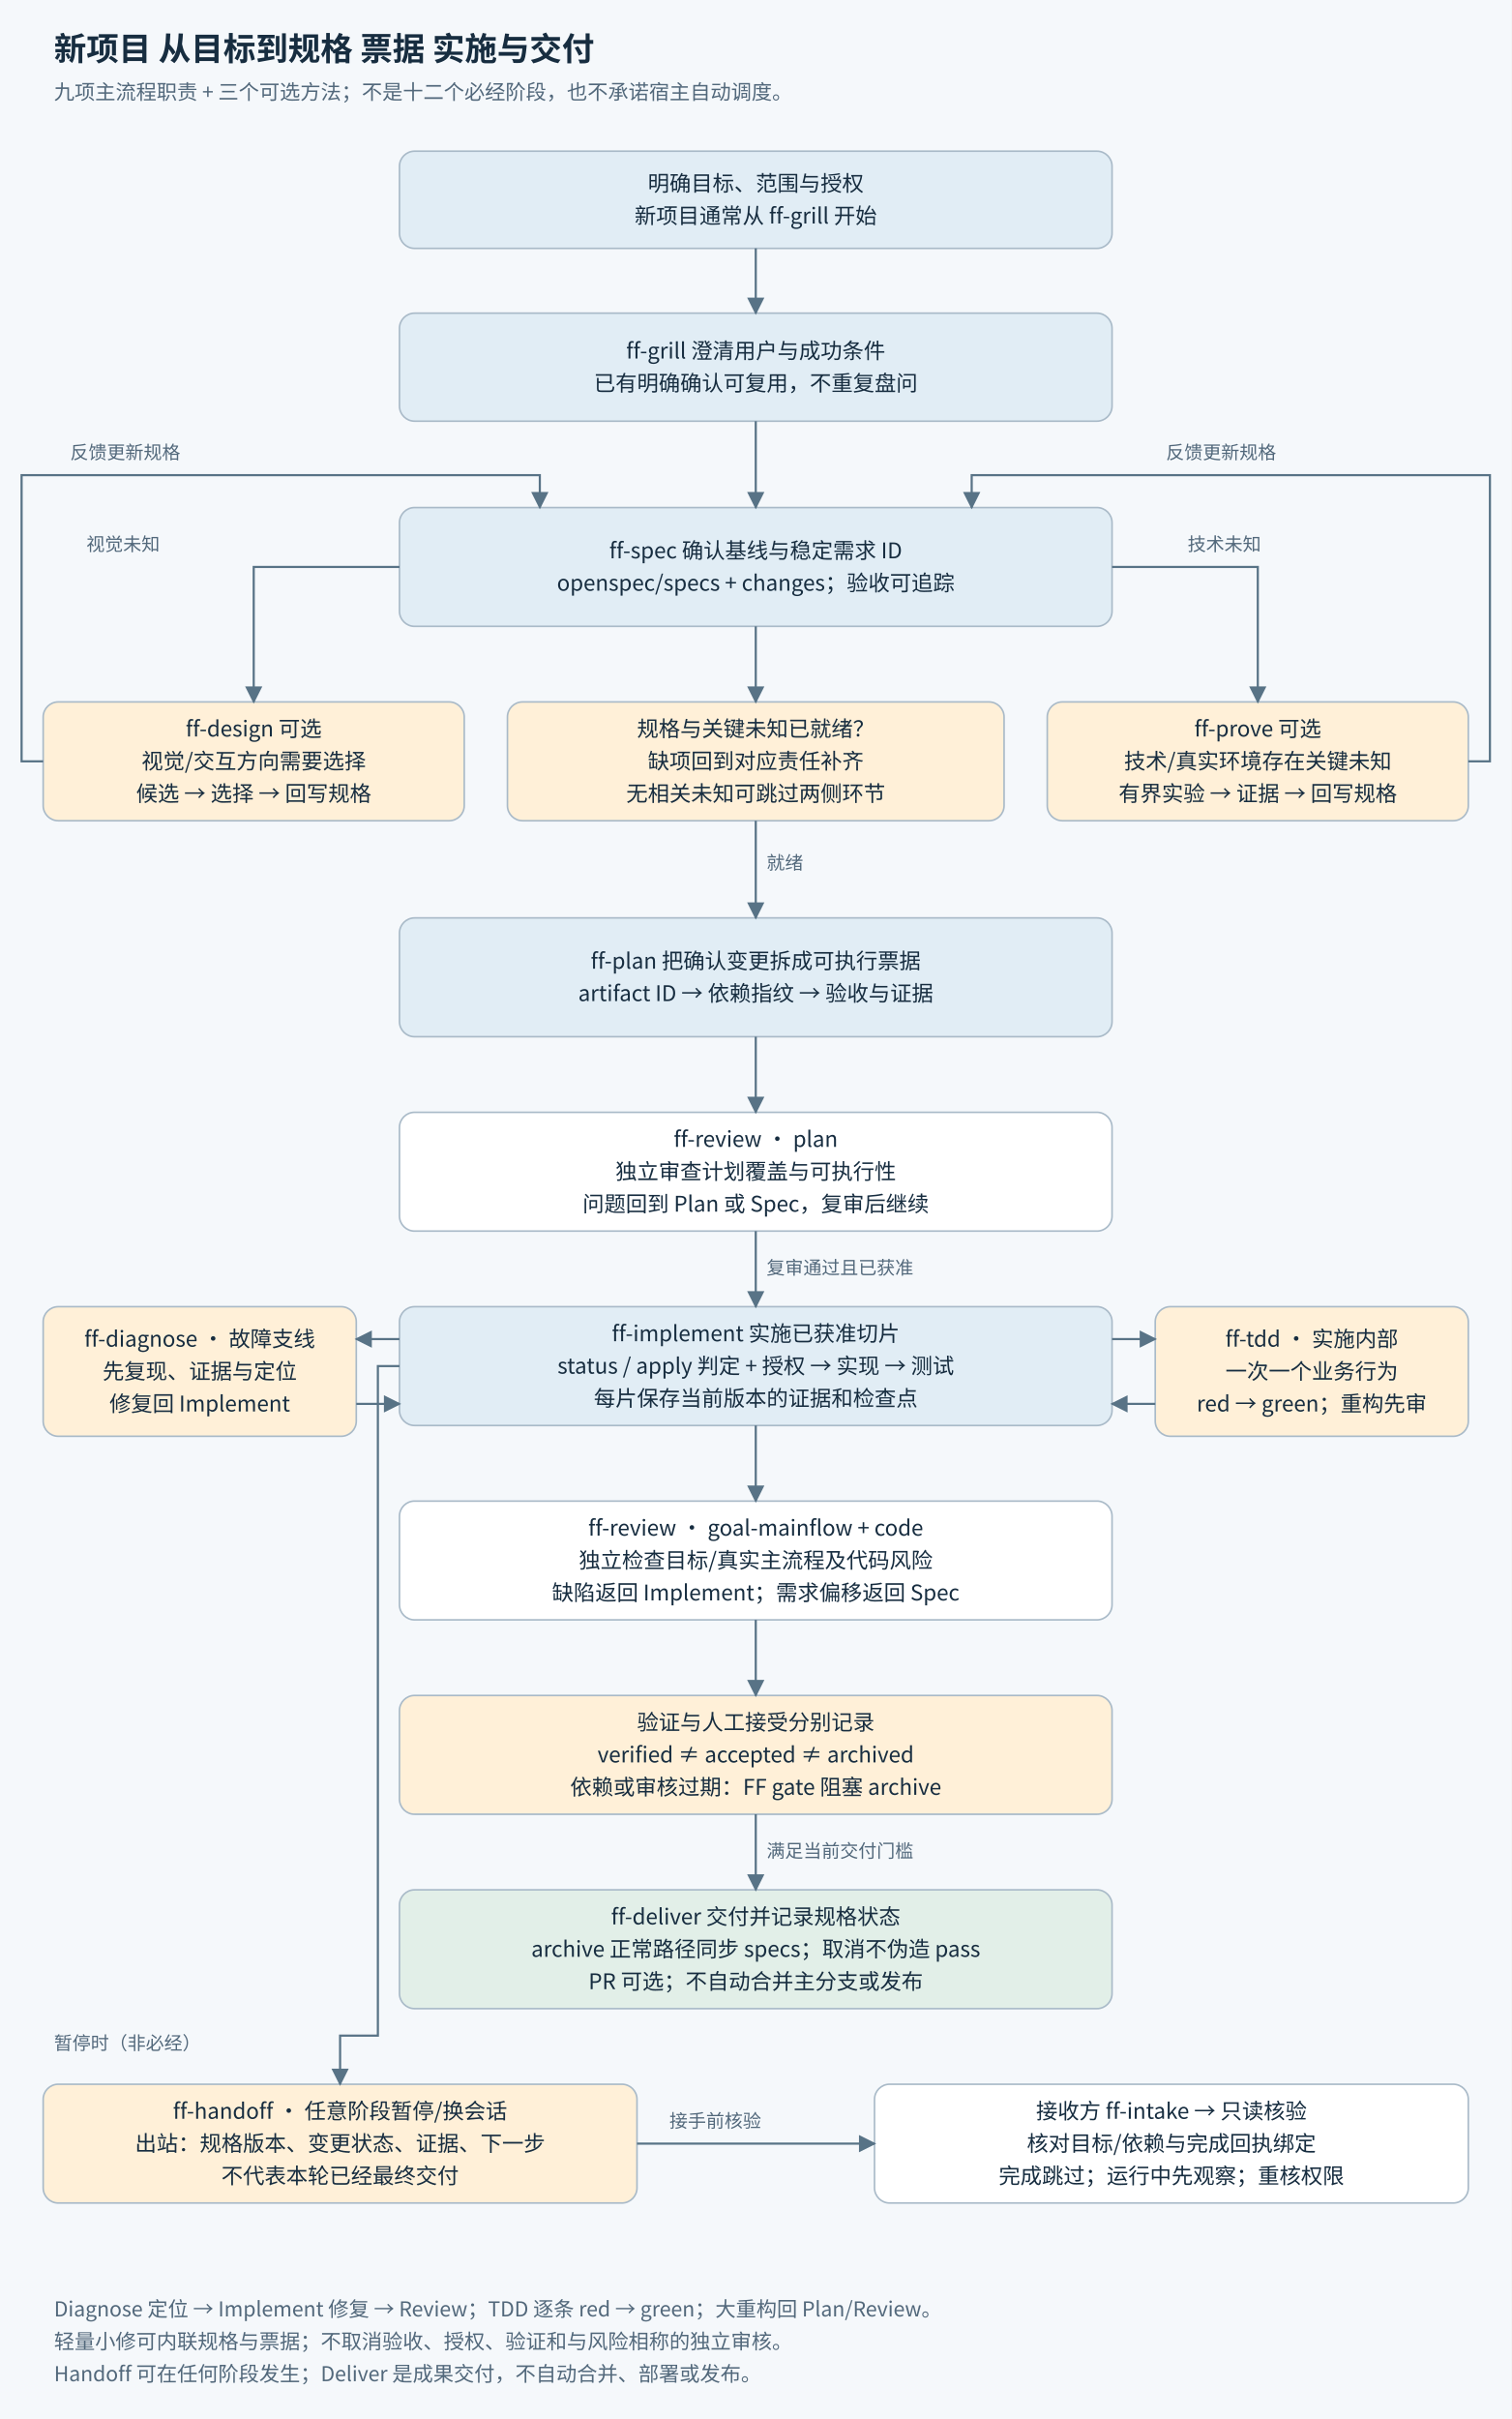
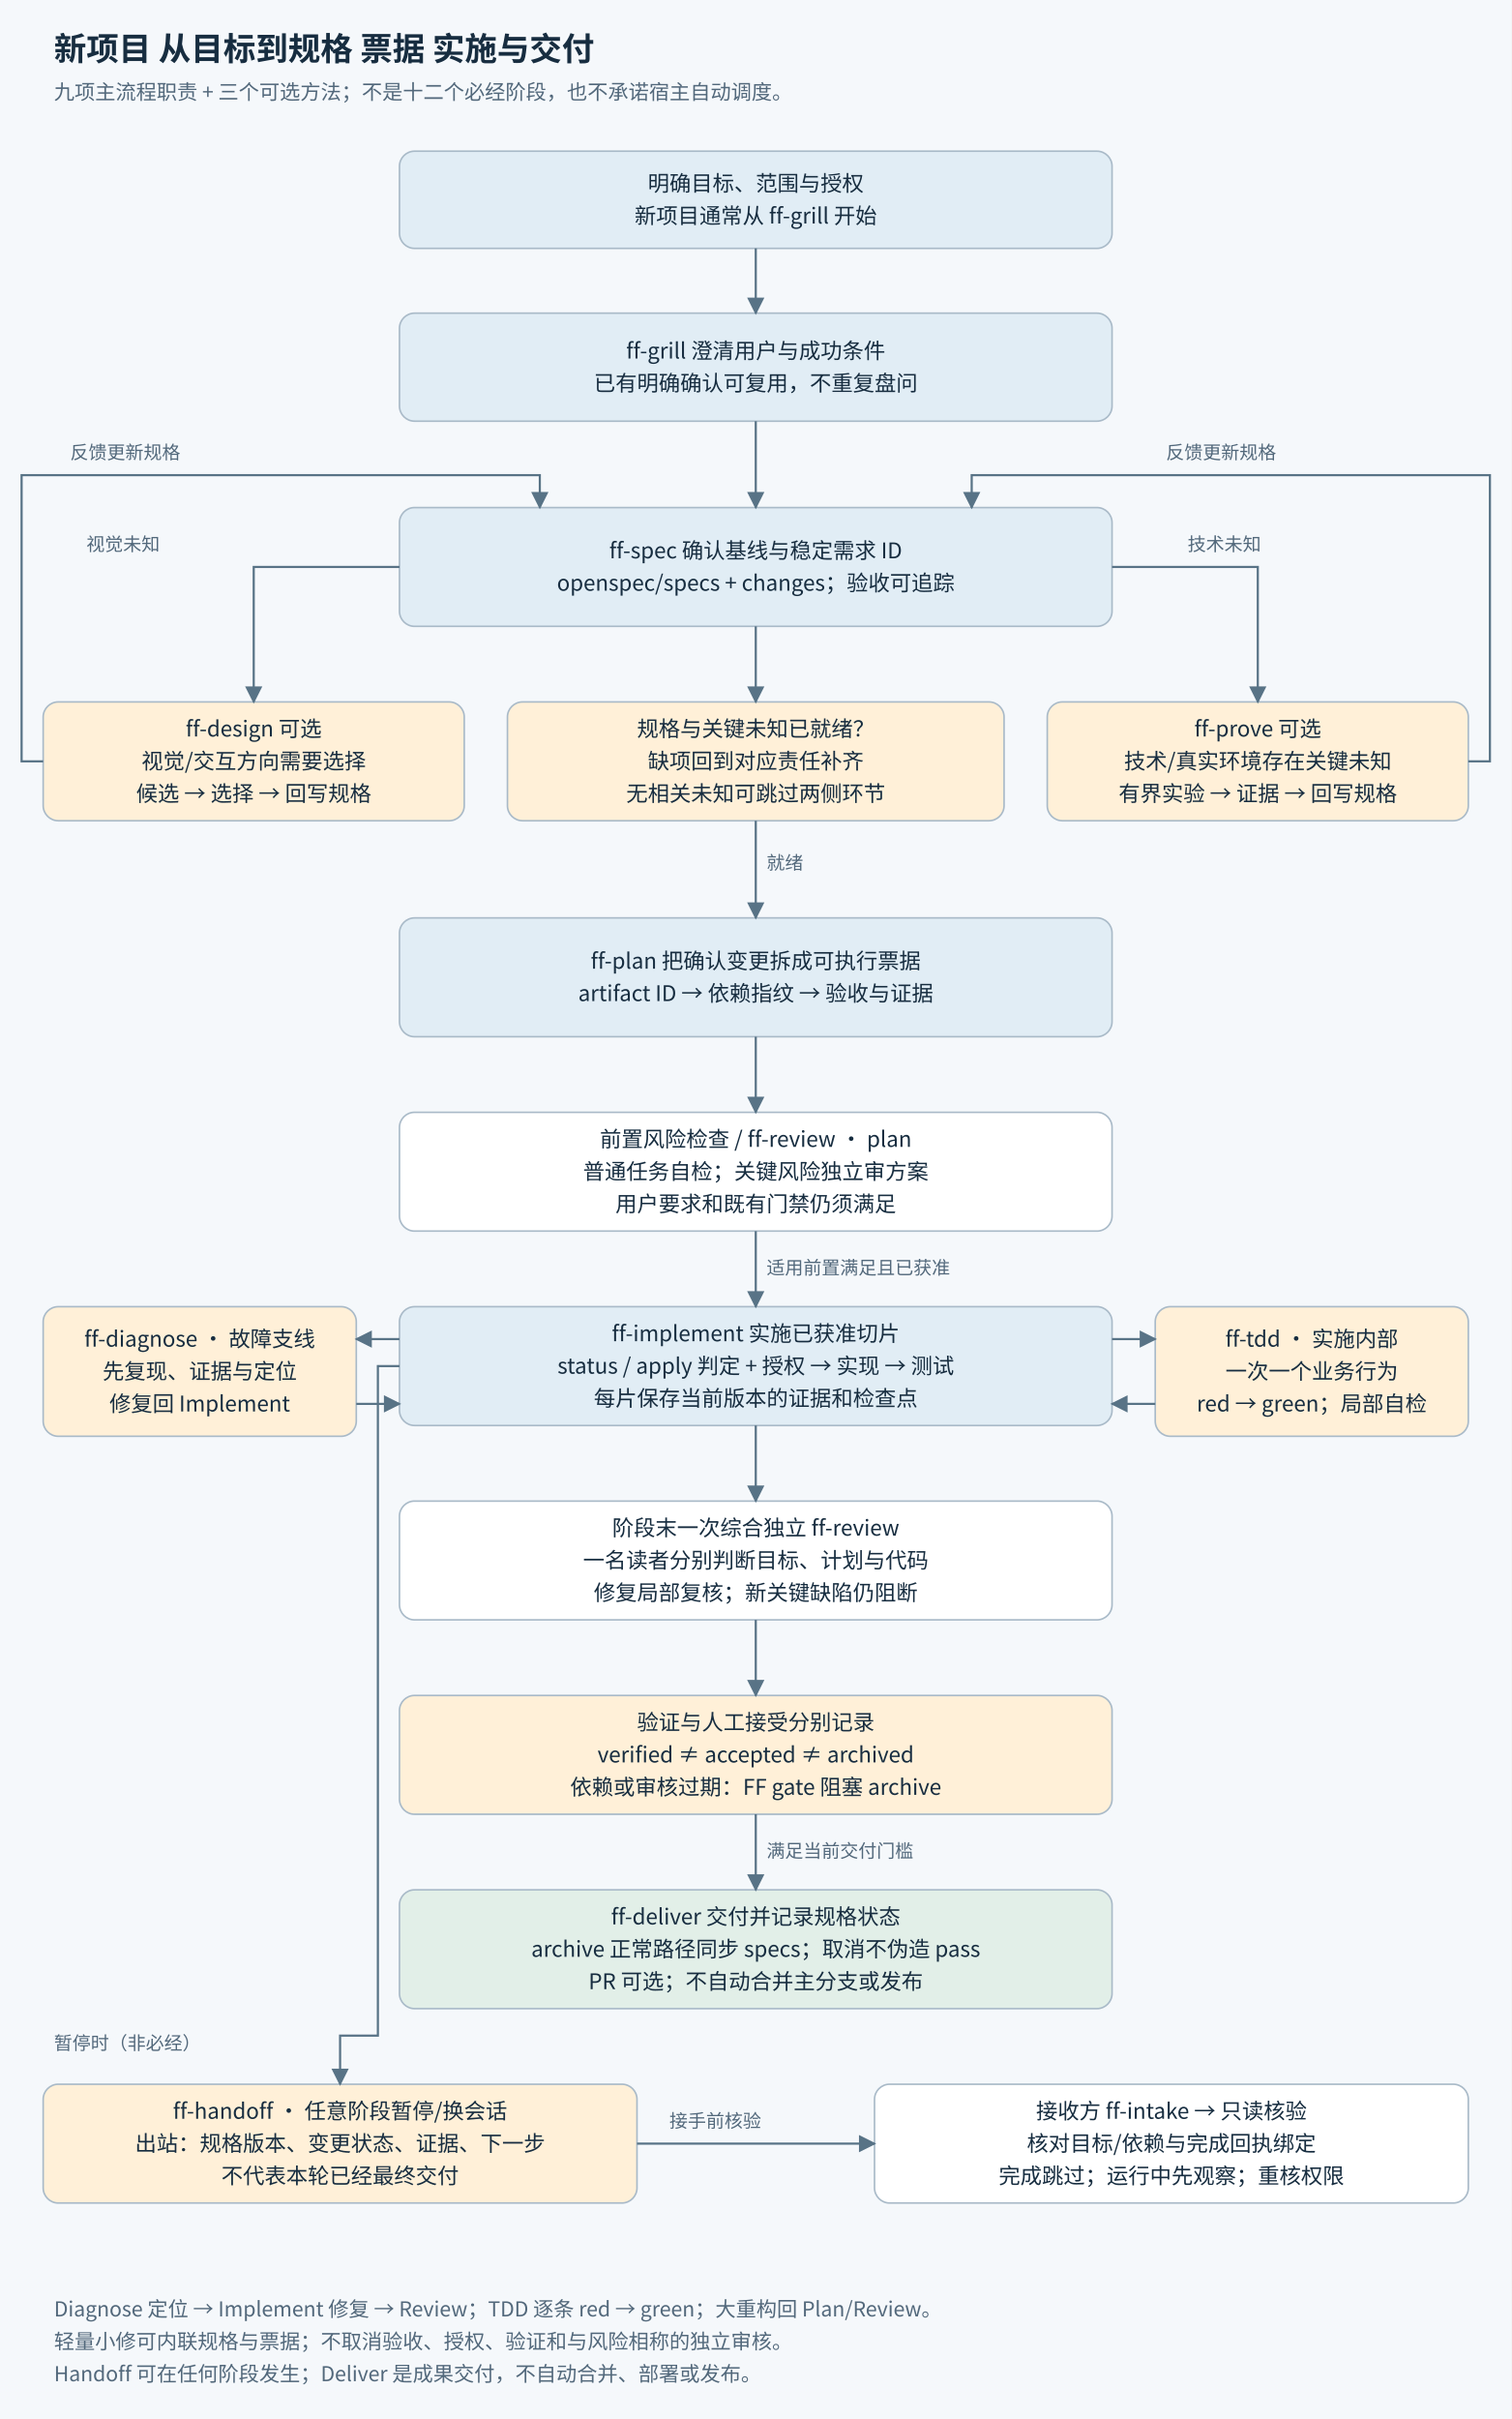
<svg xmlns="http://www.w3.org/2000/svg" width="1400" height="2240" viewBox="0 0 1400 2240" role="img" aria-label="新项目 从目标到规格 票据 实施与交付">
  <defs>
    <marker id="a" viewBox="0 0 10 10" refX="9" refY="5" markerWidth="8" markerHeight="8" orient="auto-start-reverse">
      <path d="M0 0 L10 5 L0 10Z" fill="#587386" />
    </marker>
  </defs>
  <rect width="1400" height="2240" fill="#f5f8fb" />
  <style>text{font-family:"Noto Sans CJK SC","Microsoft YaHei",sans-serif;fill:#172d40}.t{font-size:30px;font-weight:700}.s{font-size:19px;fill:#52687b}.n{font-size:20px}.e{font-size:17px;fill:#52687b}</style>
  <text x="50" y="56" class="t">新项目 从目标到规格 票据 实施与交付</text>
  <text x="50" y="92" class="s">九项主流程职责 + 三个可选方法；不是十二个必经阶段，也不承诺宿主自动调度。</text>
  <rect x="370" y="140" width="660" height="90" rx="14" fill="#e1edf5" stroke="#a9bac8" stroke-width="1.5" />
  <text x="700.0" y="177.0" text-anchor="middle" class="n">明确目标、范围与授权</text>
  <text x="700.0" y="207.0" text-anchor="middle" class="n">新项目通常从 ff-grill 开始</text>
  <rect x="370" y="290" width="660" height="100" rx="14" fill="#e1edf5" stroke="#a9bac8" stroke-width="1.5" />
  <text x="700.0" y="332.0" text-anchor="middle" class="n">ff-grill 澄清用户与成功条件</text>
  <text x="700.0" y="362.0" text-anchor="middle" class="n">已有明确确认可复用，不重复盘问</text>
  <rect x="370" y="470" width="660" height="110" rx="14" fill="#e1edf5" stroke="#a9bac8" stroke-width="1.5" />
  <text x="700.0" y="517.0" text-anchor="middle" class="n">ff-spec 确认基线与稳定需求 ID</text>
  <text x="700.0" y="547.0" text-anchor="middle" class="n">openspec/specs + changes；验收可追踪</text>
  <rect x="40" y="650" width="390" height="110" rx="14" fill="#fff0d8" stroke="#a9bac8" stroke-width="1.5" />
  <text x="235.0" y="682.0" text-anchor="middle" class="n">ff-design 可选</text>
  <text x="235.0" y="712.0" text-anchor="middle" class="n">视觉/交互方向需要选择</text>
  <text x="235.0" y="742.0" text-anchor="middle" class="n">候选 → 选择 → 回写规格</text>
  <rect x="970" y="650" width="390" height="110" rx="14" fill="#fff0d8" stroke="#a9bac8" stroke-width="1.5" />
  <text x="1165.0" y="682.0" text-anchor="middle" class="n">ff-prove 可选</text>
  <text x="1165.0" y="712.0" text-anchor="middle" class="n">技术/真实环境存在关键未知</text>
  <text x="1165.0" y="742.0" text-anchor="middle" class="n">有界实验 → 证据 → 回写规格</text>
  <rect x="470" y="650" width="460" height="110" rx="14" fill="#fff0d8" stroke="#a9bac8" stroke-width="1.5" />
  <text x="700.0" y="682.0" text-anchor="middle" class="n">规格与关键未知已就绪？</text>
  <text x="700.0" y="712.0" text-anchor="middle" class="n">缺项回到对应责任补齐</text>
  <text x="700.0" y="742.0" text-anchor="middle" class="n">无相关未知可跳过两侧环节</text>
  <rect x="370" y="850" width="660" height="110" rx="14" fill="#e1edf5" stroke="#a9bac8" stroke-width="1.5" />
  <text x="700.0" y="897.0" text-anchor="middle" class="n">ff-plan 把确认变更拆成可执行票据</text>
  <text x="700.0" y="927.0" text-anchor="middle" class="n">artifact ID → 依赖指纹 → 验收与证据</text>
  <rect x="370" y="1030" width="660" height="110" rx="14" fill="#ffffff" stroke="#a9bac8" stroke-width="1.5" />
-   <text x="700.0" y="1062.0" text-anchor="middle" class="n">ff-review · plan</text>
-   <text x="700.0" y="1092.0" text-anchor="middle" class="n">独立审查计划覆盖与可执行性</text>
-   <text x="700.0" y="1122.0" text-anchor="middle" class="n">问题回到 Plan 或 Spec，复审后继续</text>
+   <text x="700.0" y="1062.0" text-anchor="middle" class="n">前置风险检查 / ff-review · plan</text>
+   <text x="700.0" y="1092.0" text-anchor="middle" class="n">普通任务自检；关键风险独立审方案</text>
+   <text x="700.0" y="1122.0" text-anchor="middle" class="n">用户要求和既有门禁仍须满足</text>
  <rect x="370" y="1210" width="660" height="110" rx="14" fill="#e1edf5" stroke="#a9bac8" stroke-width="1.5" />
  <text x="700.0" y="1242.0" text-anchor="middle" class="n">ff-implement 实施已获准切片</text>
  <text x="700.0" y="1272.0" text-anchor="middle" class="n">status / apply 判定 + 授权 → 实现 → 测试</text>
  <text x="700.0" y="1302.0" text-anchor="middle" class="n">每片保存当前版本的证据和检查点</text>
  <rect x="370" y="1390" width="660" height="110" rx="14" fill="#ffffff" stroke="#a9bac8" stroke-width="1.5" />
-   <text x="700.0" y="1422.0" text-anchor="middle" class="n">ff-review · goal-mainflow + code</text>
-   <text x="700.0" y="1452.0" text-anchor="middle" class="n">独立检查目标/真实主流程及代码风险</text>
-   <text x="700.0" y="1482.0" text-anchor="middle" class="n">缺陷返回 Implement；需求偏移返回 Spec</text>
+   <text x="700.0" y="1422.0" text-anchor="middle" class="n">阶段末一次综合独立 ff-review</text>
+   <text x="700.0" y="1452.0" text-anchor="middle" class="n">一名读者分别判断目标、计划与代码</text>
+   <text x="700.0" y="1482.0" text-anchor="middle" class="n">修复局部复核；新关键缺陷仍阻断</text>
  <rect x="370" y="1570" width="660" height="110" rx="14" fill="#fff0d8" stroke="#a9bac8" stroke-width="1.5" />
  <text x="700.0" y="1602.0" text-anchor="middle" class="n">验证与人工接受分别记录</text>
  <text x="700.0" y="1632.0" text-anchor="middle" class="n">verified ≠ accepted ≠ archived</text>
  <text x="700.0" y="1662.0" text-anchor="middle" class="n">依赖或审核过期：FF gate 阻塞 archive</text>
  <rect x="370" y="1750" width="660" height="110" rx="14" fill="#e2efe8" stroke="#a9bac8" stroke-width="1.5" />
  <text x="700.0" y="1782.0" text-anchor="middle" class="n">ff-deliver 交付并记录规格状态</text>
  <text x="700.0" y="1812.0" text-anchor="middle" class="n">archive 正常路径同步 specs；取消不伪造 pass</text>
  <text x="700.0" y="1842.0" text-anchor="middle" class="n">PR 可选；不自动合并主分支或发布</text>
  <rect x="40" y="1210" width="290" height="120" rx="14" fill="#fff0d8" stroke="#a9bac8" stroke-width="1.5" />
  <text x="185.0" y="1247.0" text-anchor="middle" class="n">ff-diagnose · 故障支线</text>
  <text x="185.0" y="1277.0" text-anchor="middle" class="n">先复现、证据与定位</text>
  <text x="185.0" y="1307.0" text-anchor="middle" class="n">修复回 Implement</text>
  <rect x="1070" y="1210" width="290" height="120" rx="14" fill="#fff0d8" stroke="#a9bac8" stroke-width="1.5" />
  <text x="1215.0" y="1247.0" text-anchor="middle" class="n">ff-tdd · 实施内部</text>
  <text x="1215.0" y="1277.0" text-anchor="middle" class="n">一次一个业务行为</text>
-   <text x="1215.0" y="1307.0" text-anchor="middle" class="n">red → green；重构先审</text>
+   <text x="1215.0" y="1307.0" text-anchor="middle" class="n">red → green；局部自检</text>
  <rect x="40" y="1930" width="550" height="110" rx="14" fill="#fff0d8" stroke="#a9bac8" stroke-width="1.5" />
  <text x="315.0" y="1962.0" text-anchor="middle" class="n">ff-handoff · 任意阶段暂停/换会话</text>
  <text x="315.0" y="1992.0" text-anchor="middle" class="n">出站：规格版本、变更状态、证据、下一步</text>
  <text x="315.0" y="2022.0" text-anchor="middle" class="n">不代表本轮已经最终交付</text>
  <rect x="810" y="1930" width="550" height="110" rx="14" fill="#ffffff" stroke="#a9bac8" stroke-width="1.5" />
  <text x="1085.0" y="1962.0" text-anchor="middle" class="n">接收方 ff-intake → 只读核验</text>
  <text x="1085.0" y="1992.0" text-anchor="middle" class="n">核对目标/依赖与完成回执绑定</text>
  <text x="1085.0" y="2022.0" text-anchor="middle" class="n">完成跳过；运行中先观察；重核权限</text>
  <polyline points="700,230 700,290" fill="none" stroke="#587386" stroke-width="2" marker-end="url(#a)" />
  <polyline points="700,390 700,470" fill="none" stroke="#587386" stroke-width="2" marker-end="url(#a)" />
  <polyline points="700,580 700,650" fill="none" stroke="#587386" stroke-width="2" marker-end="url(#a)" />
  <polyline points="370,525 235,525 235,650" fill="none" stroke="#587386" stroke-width="2" marker-end="url(#a)" />
  <text x="80" y="510" class="e">视觉未知</text>
  <polyline points="1030,525 1165,525 1165,650" fill="none" stroke="#587386" stroke-width="2" marker-end="url(#a)" />
  <text x="1100" y="510" class="e">技术未知</text>
  <polyline points="40,705 20,705 20,440 500,440 500,470" fill="none" stroke="#587386" stroke-width="2" marker-end="url(#a)" />
  <text x="65" y="425" class="e">反馈更新规格</text>
  <polyline points="1360,705 1380,705 1380,440 900,440 900,470" fill="none" stroke="#587386" stroke-width="2" marker-end="url(#a)" />
  <text x="1080" y="425" class="e">反馈更新规格</text>
  <polyline points="700,760 700,850" fill="none" stroke="#587386" stroke-width="2" marker-end="url(#a)" />
  <text x="710" y="805" class="e">就绪</text>
  <polyline points="700,960 700,1030" fill="none" stroke="#587386" stroke-width="2" marker-end="url(#a)" />
  <polyline points="700,1140 700,1210" fill="none" stroke="#587386" stroke-width="2" marker-end="url(#a)" />
-   <text x="710" y="1180" class="e">复审通过且已获准</text>
+   <text x="710" y="1180" class="e">适用前置满足且已获准</text>
  <polyline points="700,1320 700,1390" fill="none" stroke="#587386" stroke-width="2" marker-end="url(#a)" />
  <polyline points="700,1500 700,1570" fill="none" stroke="#587386" stroke-width="2" marker-end="url(#a)" />
  <polyline points="700,1680 700,1750" fill="none" stroke="#587386" stroke-width="2" marker-end="url(#a)" />
  <text x="710" y="1720" class="e">满足当前交付门槛</text>
  <polyline points="370,1240 330,1240" fill="none" stroke="#587386" stroke-width="2" marker-end="url(#a)" />
  <polyline points="330,1300 370,1300" fill="none" stroke="#587386" stroke-width="2" marker-end="url(#a)" />
  <polyline points="1030,1240 1070,1240" fill="none" stroke="#587386" stroke-width="2" marker-end="url(#a)" />
  <polyline points="1070,1300 1030,1300" fill="none" stroke="#587386" stroke-width="2" marker-end="url(#a)" />
  <polyline points="370,1265 350,1265 350,1885 315,1885 315,1930" fill="none" stroke="#587386" stroke-width="2" marker-end="url(#a)" />
  <text x="50" y="1898" class="e">暂停时（非必经）</text>
  <polyline points="590,1985 810,1985" fill="none" stroke="#587386" stroke-width="2" marker-end="url(#a)" />
  <text x="620" y="1970" class="e">接手前核验</text>
  <text x="50" y="2145" class="s">Diagnose 定位 → Implement 修复 → Review；TDD 逐条 red → green；大重构回 Plan/Review。</text>
  <text x="50" y="2175" class="s">轻量小修可内联规格与票据；不取消验收、授权、验证和与风险相称的独立审核。</text>
  <text x="50" y="2205" class="s">Handoff 可在任何阶段发生；Deliver 是成果交付，不自动合并、部署或发布。</text>
</svg>
